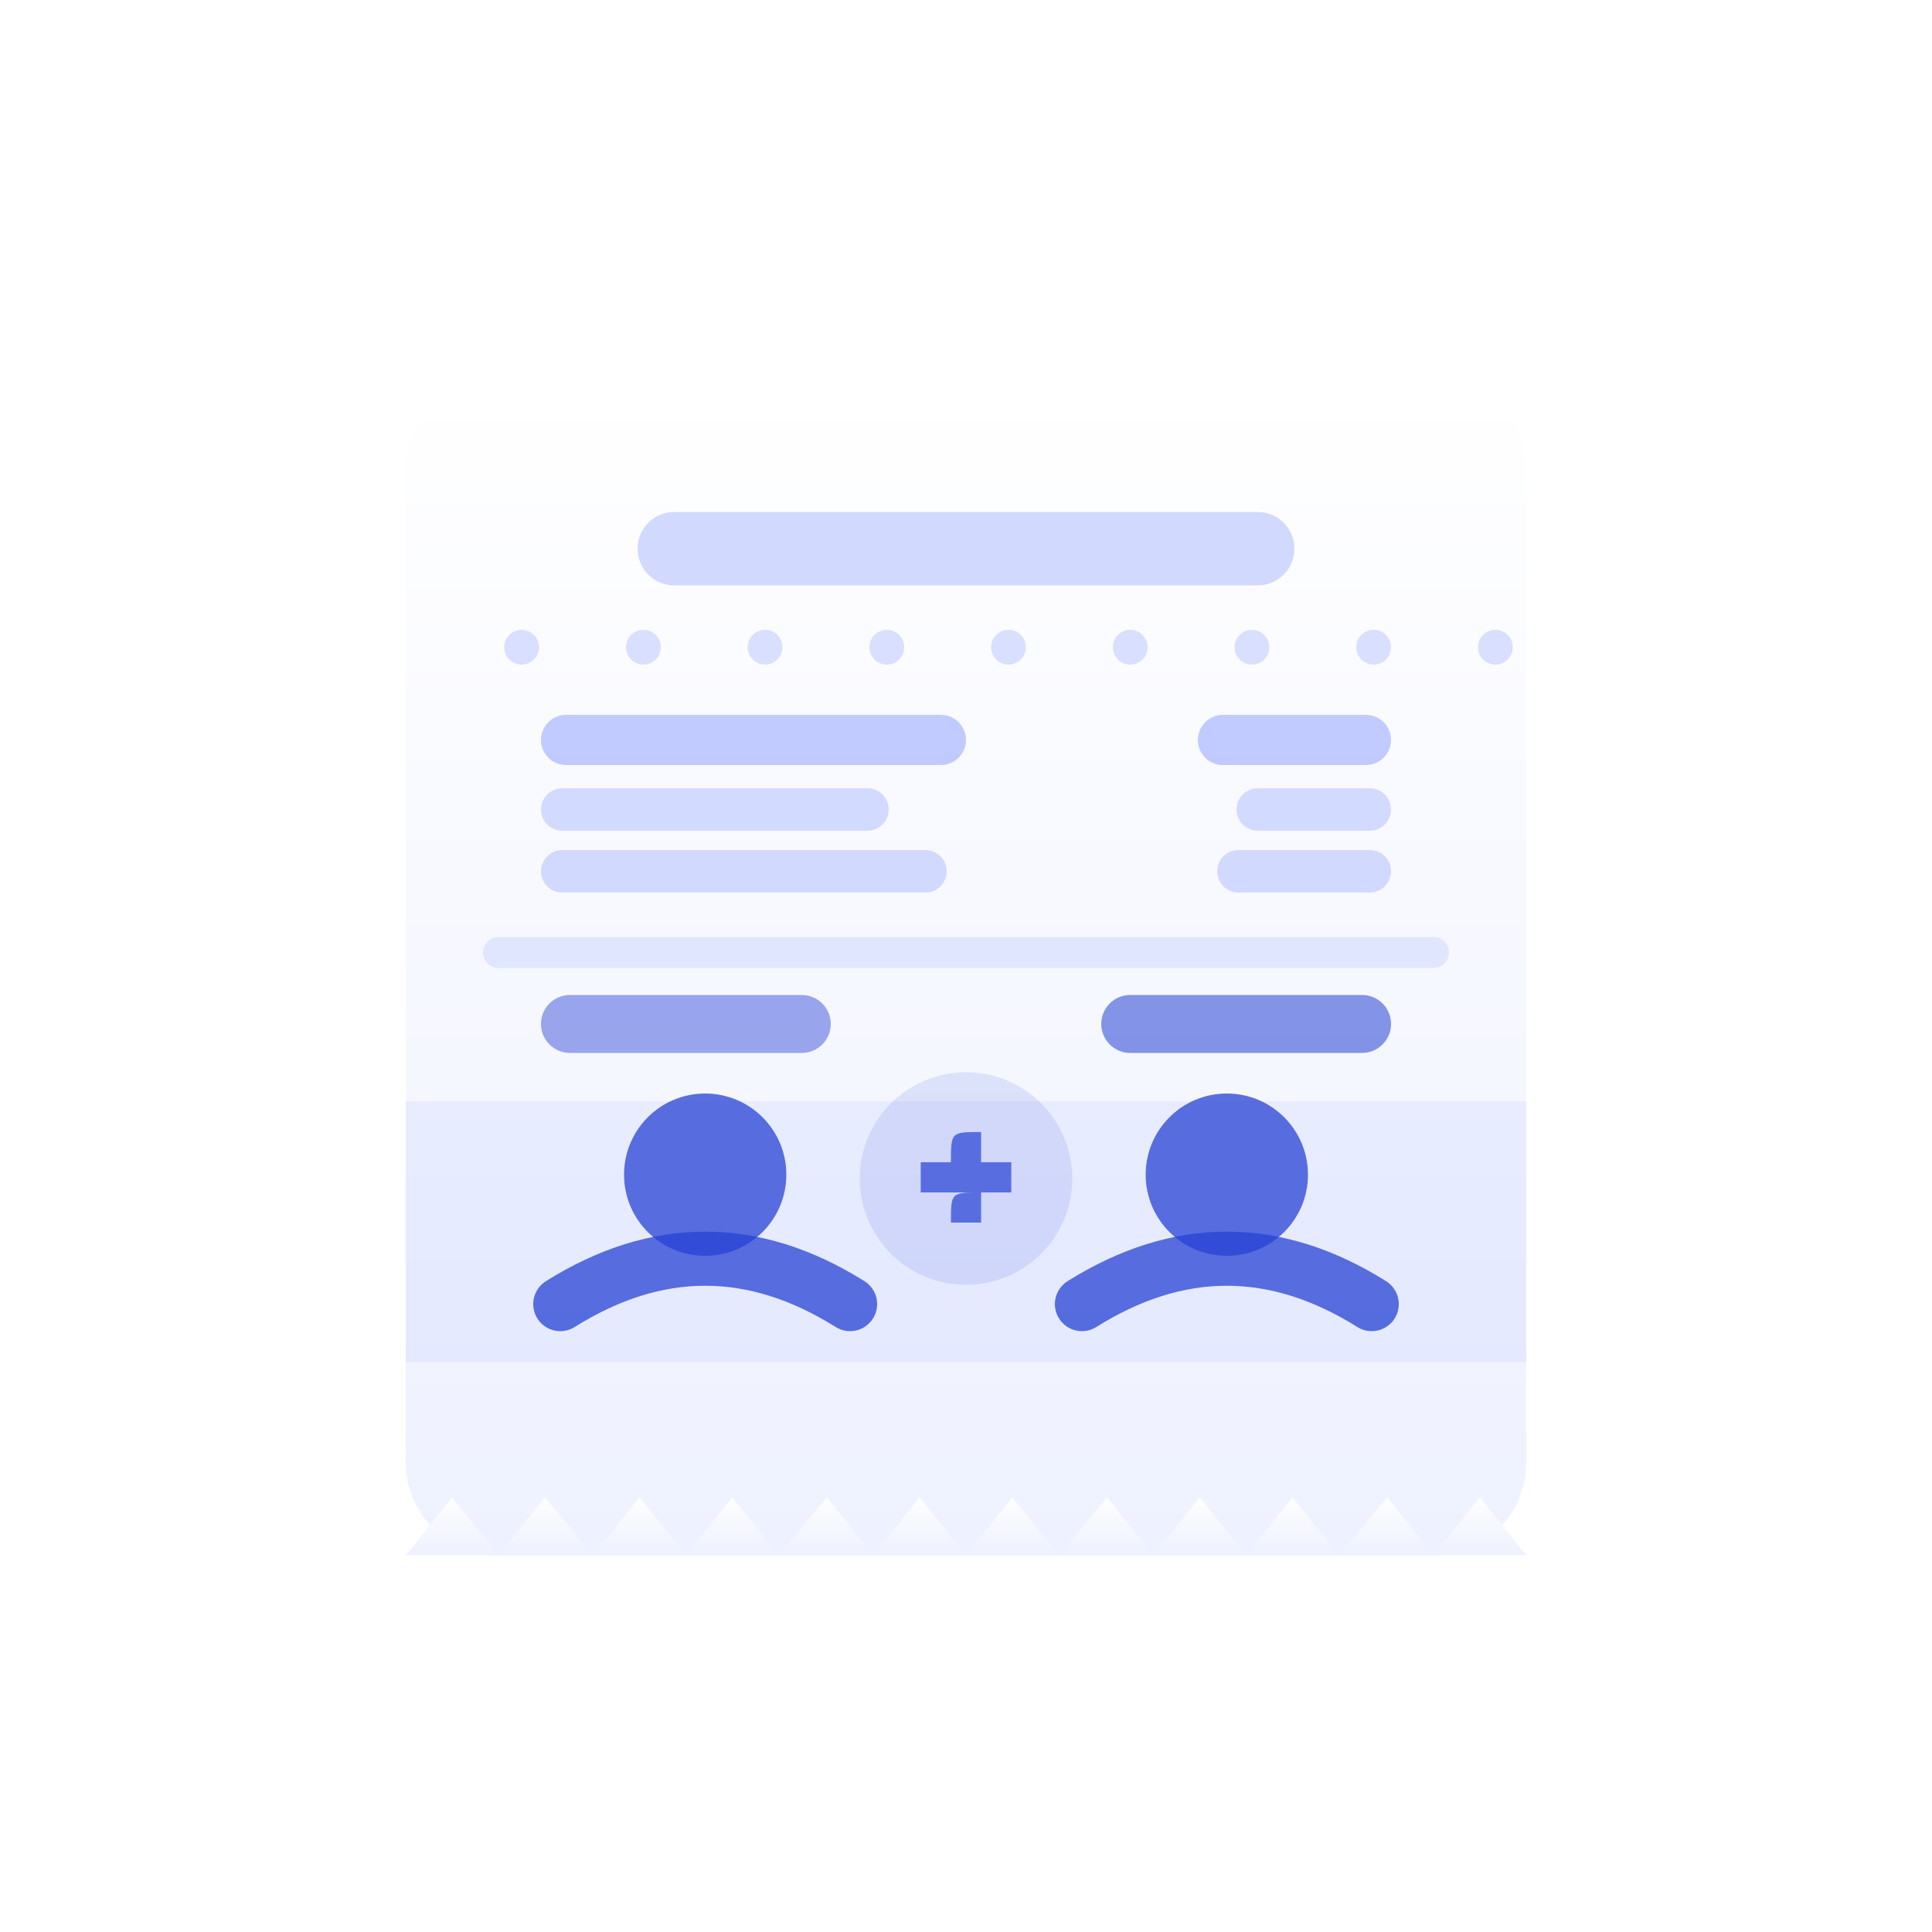
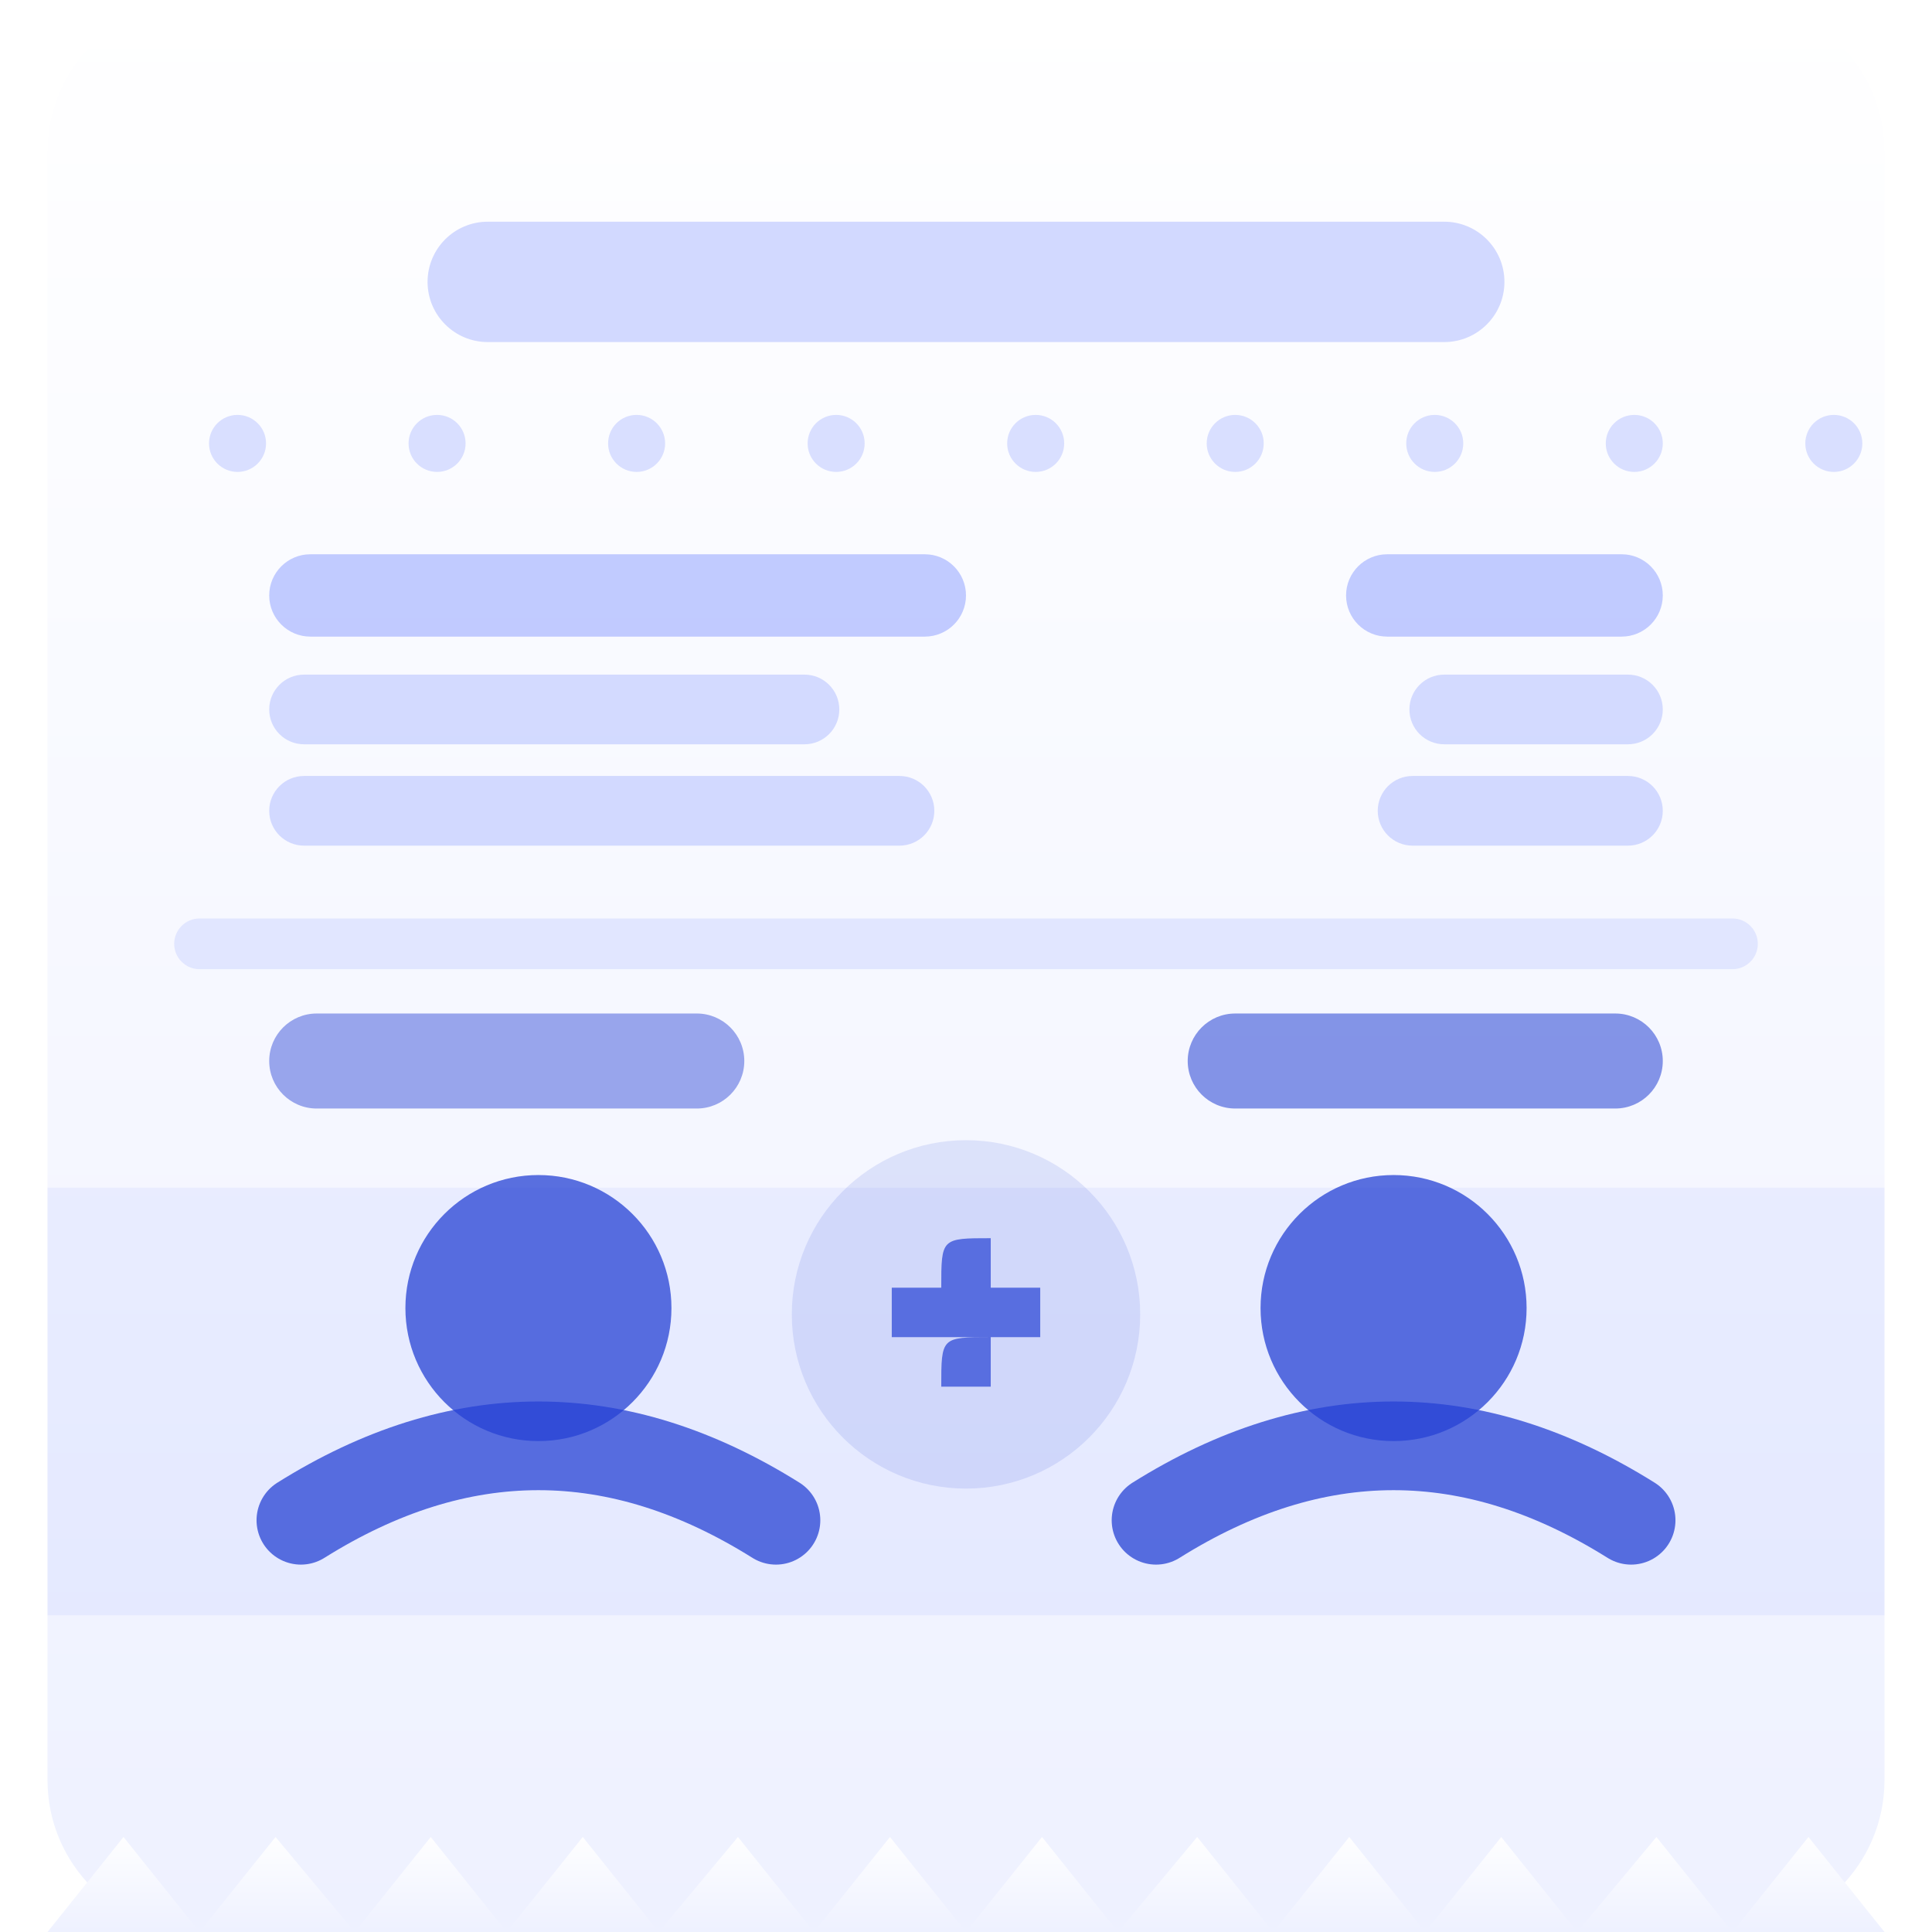
- <svg xmlns="http://www.w3.org/2000/svg" viewBox="0 0 1 1" width="2048" height="2048">
+ <svg xmlns="http://www.w3.org/2000/svg" viewBox="0.21 0.195 0.58 0.61" width="2048" height="2048">
  <defs>
    <linearGradient id="sheetGrad" x1="0" y1="0" x2="0" y2="1" gradientUnits="objectBoundingBox">
      <stop offset="0%" stop-color="#ffffff" />
      <stop offset="100%" stop-color="#eef1ff" />
    </linearGradient>
  </defs>
  <rect x="0.21" y="0.195" width="0.58" height="0.61" rx="0.048" fill="url(#sheetGrad)" />
  <path d="M0.210 0.805 L0.210 0.805 L0.234 0.775 L0.258 0.805 L0.282 0.775 L0.307 0.805 L0.331 0.775 L0.355 0.805 L0.379 0.775 L0.403 0.805 L0.428 0.775 L0.452 0.805 L0.476 0.775 L0.500 0.805 L0.524 0.775 L0.548 0.805 L0.573 0.775 L0.597 0.805 L0.621 0.775 L0.645 0.805 L0.669 0.775 L0.693 0.805 L0.718 0.775 L0.742 0.805 L0.766 0.775 L0.790 0.805 L0.790 0.805 Z" fill="url(#sheetGrad)" />
  <rect x="0.33" y="0.265" width="0.34" height="0.038" rx="0.019" fill="#3d5afe" opacity="0.22" />
  <circle cx="0.270" cy="0.335" r="0.009" fill="#3d5afe" opacity="0.18" />
  <circle cx="0.333" cy="0.335" r="0.009" fill="#3d5afe" opacity="0.18" />
  <circle cx="0.396" cy="0.335" r="0.009" fill="#3d5afe" opacity="0.18" />
  <circle cx="0.459" cy="0.335" r="0.009" fill="#3d5afe" opacity="0.18" />
  <circle cx="0.522" cy="0.335" r="0.009" fill="#3d5afe" opacity="0.18" />
  <circle cx="0.585" cy="0.335" r="0.009" fill="#3d5afe" opacity="0.18" />
  <circle cx="0.648" cy="0.335" r="0.009" fill="#3d5afe" opacity="0.18" />
  <circle cx="0.711" cy="0.335" r="0.009" fill="#3d5afe" opacity="0.18" />
  <circle cx="0.774" cy="0.335" r="0.009" fill="#3d5afe" opacity="0.18" />
  <rect x="0.28" y="0.370" width="0.22" height="0.026" rx="0.013" fill="#3d5afe" opacity="0.3" />
  <rect x="0.62" y="0.370" width="0.10" height="0.026" rx="0.013" fill="#3d5afe" opacity="0.3" />
  <rect x="0.28" y="0.408" width="0.18" height="0.022" rx="0.011" fill="#3d5afe" opacity="0.2" />
  <rect x="0.64" y="0.408" width="0.08" height="0.022" rx="0.011" fill="#3d5afe" opacity="0.2" />
  <rect x="0.28" y="0.440" width="0.21" height="0.022" rx="0.011" fill="#3d5afe" opacity="0.2" />
  <rect x="0.63" y="0.440" width="0.09" height="0.022" rx="0.011" fill="#3d5afe" opacity="0.2" />
  <rect x="0.25" y="0.485" width="0.50" height="0.016" rx="0.008" fill="#3d5afe" opacity="0.12" />
  <rect x="0.28" y="0.515" width="0.15" height="0.03" rx="0.015" fill="#2541d4" opacity="0.45" />
  <rect x="0.57" y="0.515" width="0.15" height="0.03" rx="0.015" fill="#2541d4" opacity="0.55" />
  <rect x="0.21" y="0.570" width="0.58" height="0.135" fill="#3d5afe" opacity="0.07" />
  <circle cx="0.365" cy="0.608" r="0.042" fill="#2541d4" opacity="0.75" />
  <path d="M0.29 0.675 Q0.365 0.628 0.44 0.675" fill="none" stroke="#2541d4" stroke-width="0.028" stroke-linecap="round" opacity="0.75" />
  <circle cx="0.635" cy="0.608" r="0.042" fill="#2541d4" opacity="0.75" />
  <path d="M0.56 0.675 Q0.635 0.628 0.71 0.675" fill="none" stroke="#2541d4" stroke-width="0.028" stroke-linecap="round" opacity="0.75" />
  <circle cx="0.5" cy="0.61" r="0.055" fill="#2541d4" opacity="0.12" />
  <text x="0.5" y="0.633" text-anchor="middle" font-size="0.072" font-weight="800" font-family="-apple-system, sans-serif" fill="#2541d4" opacity="0.7">÷</text>
</svg>
